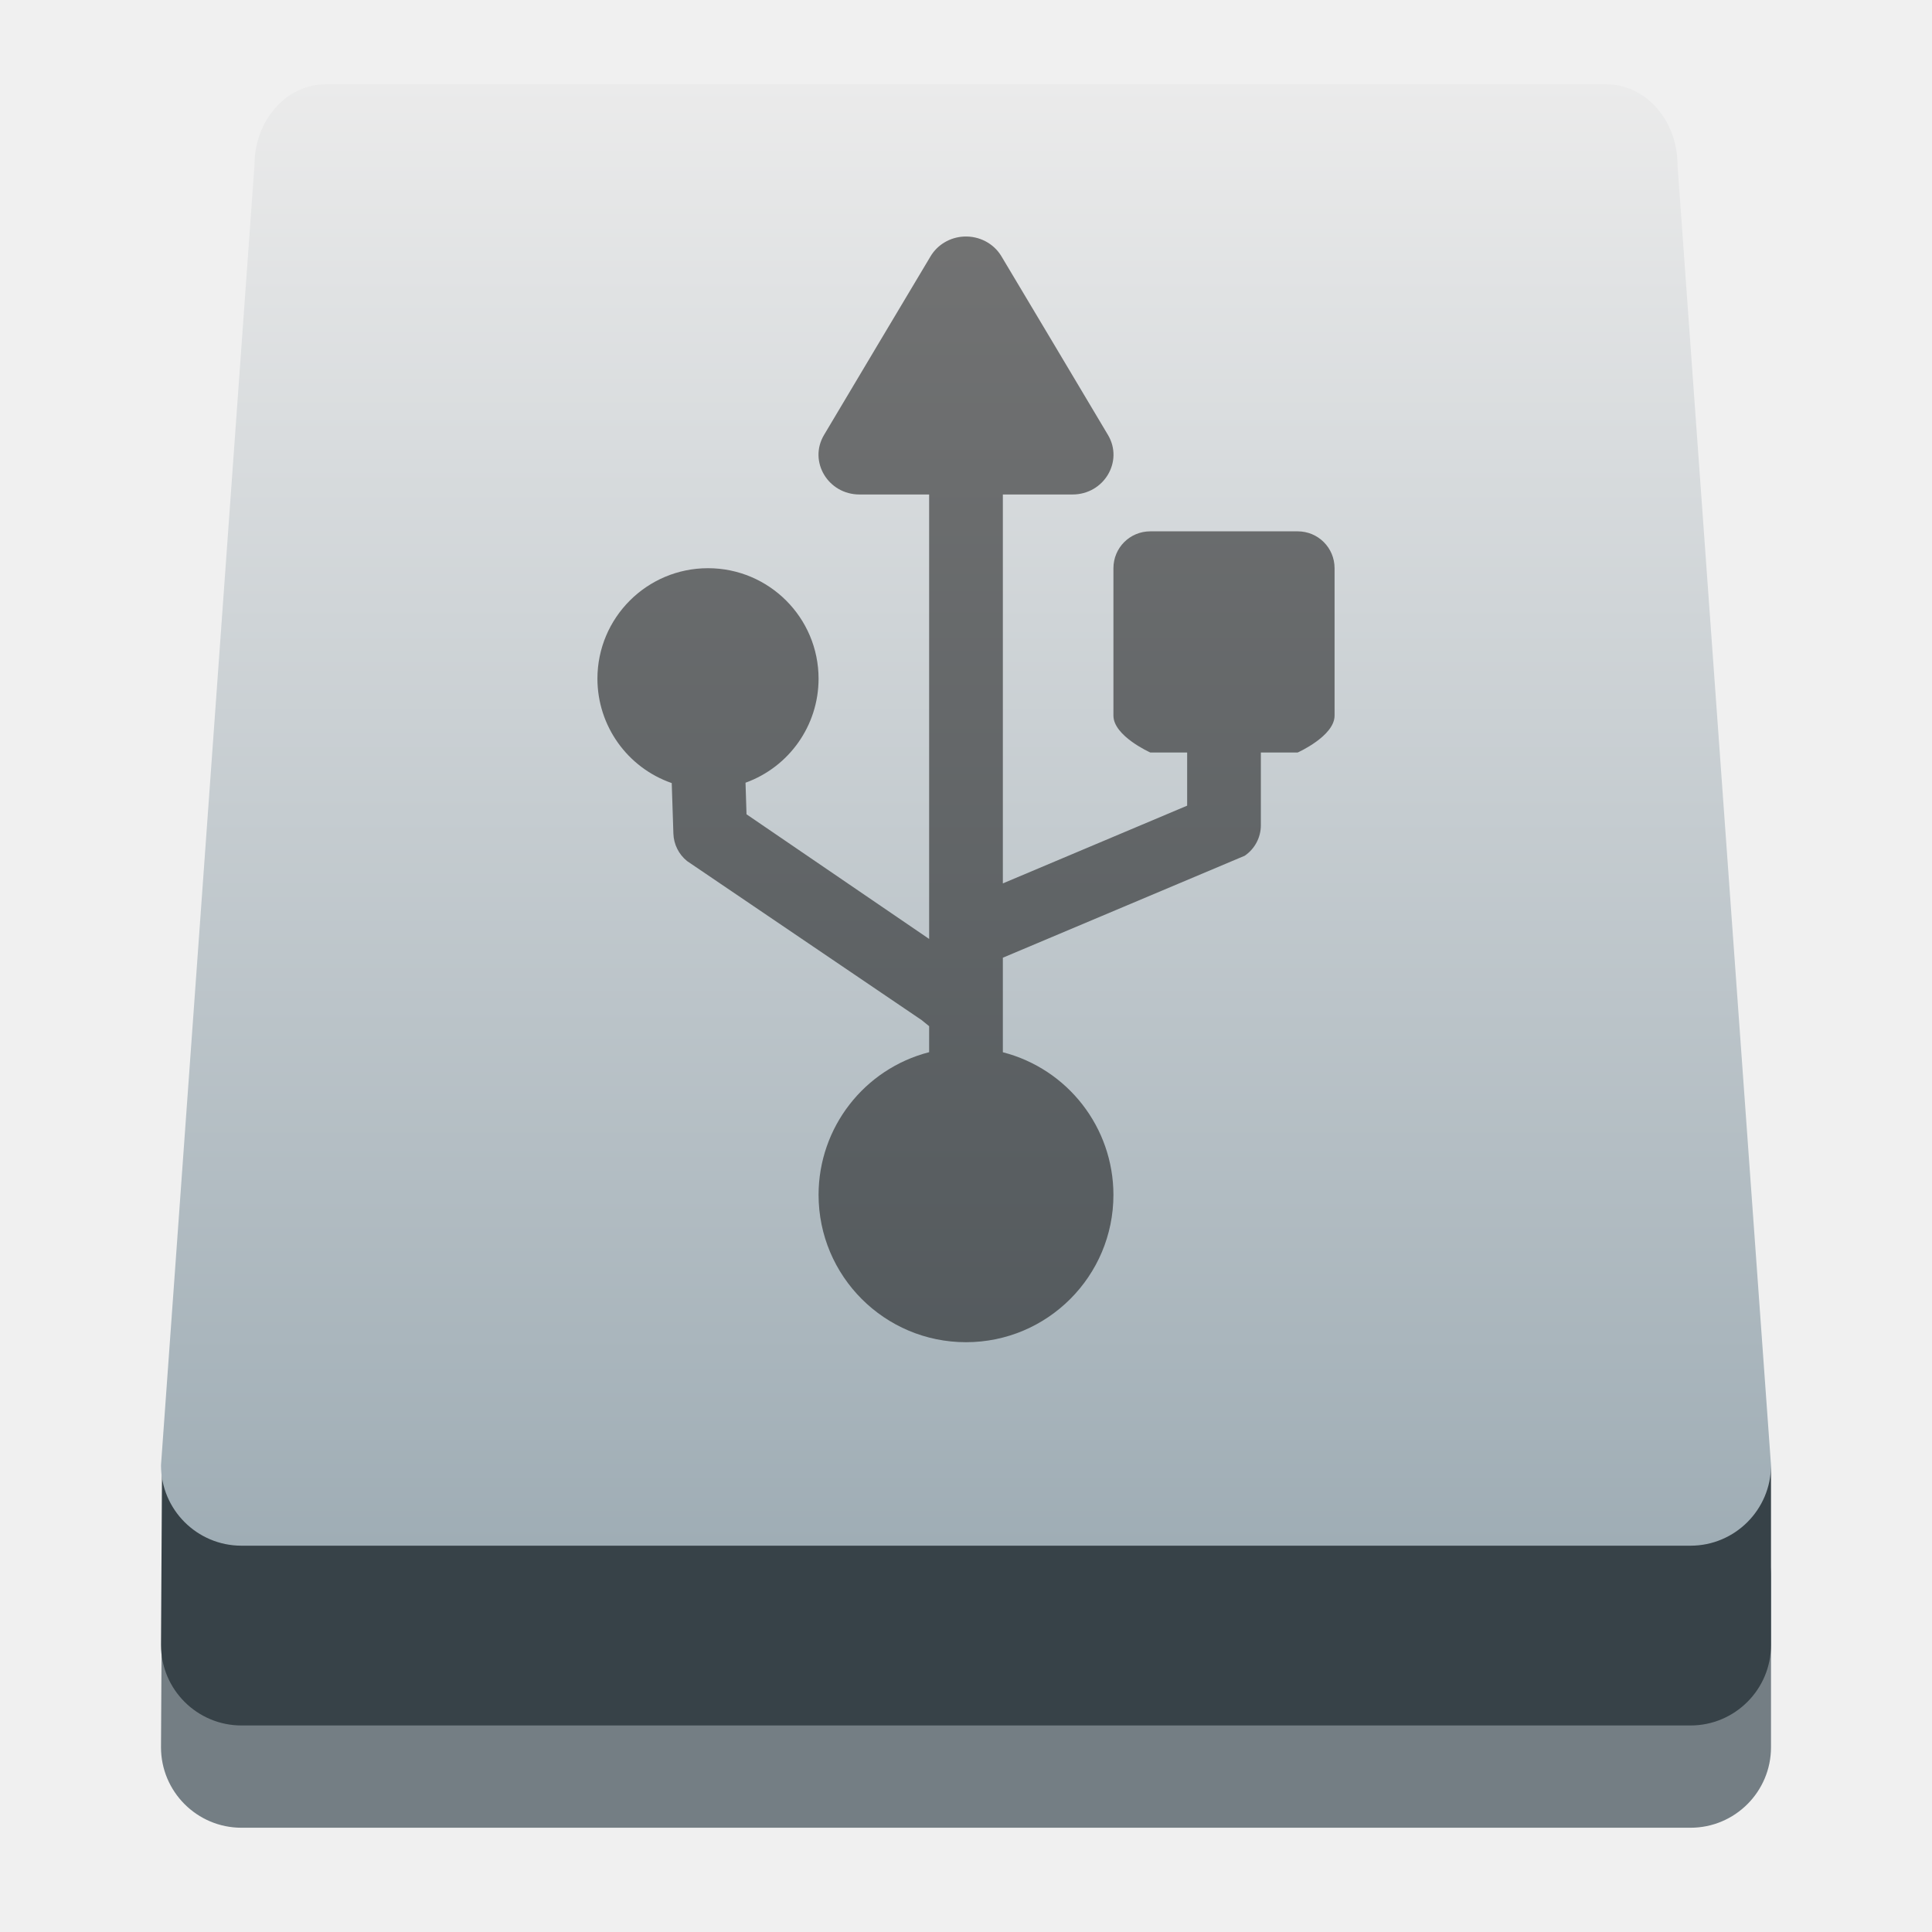
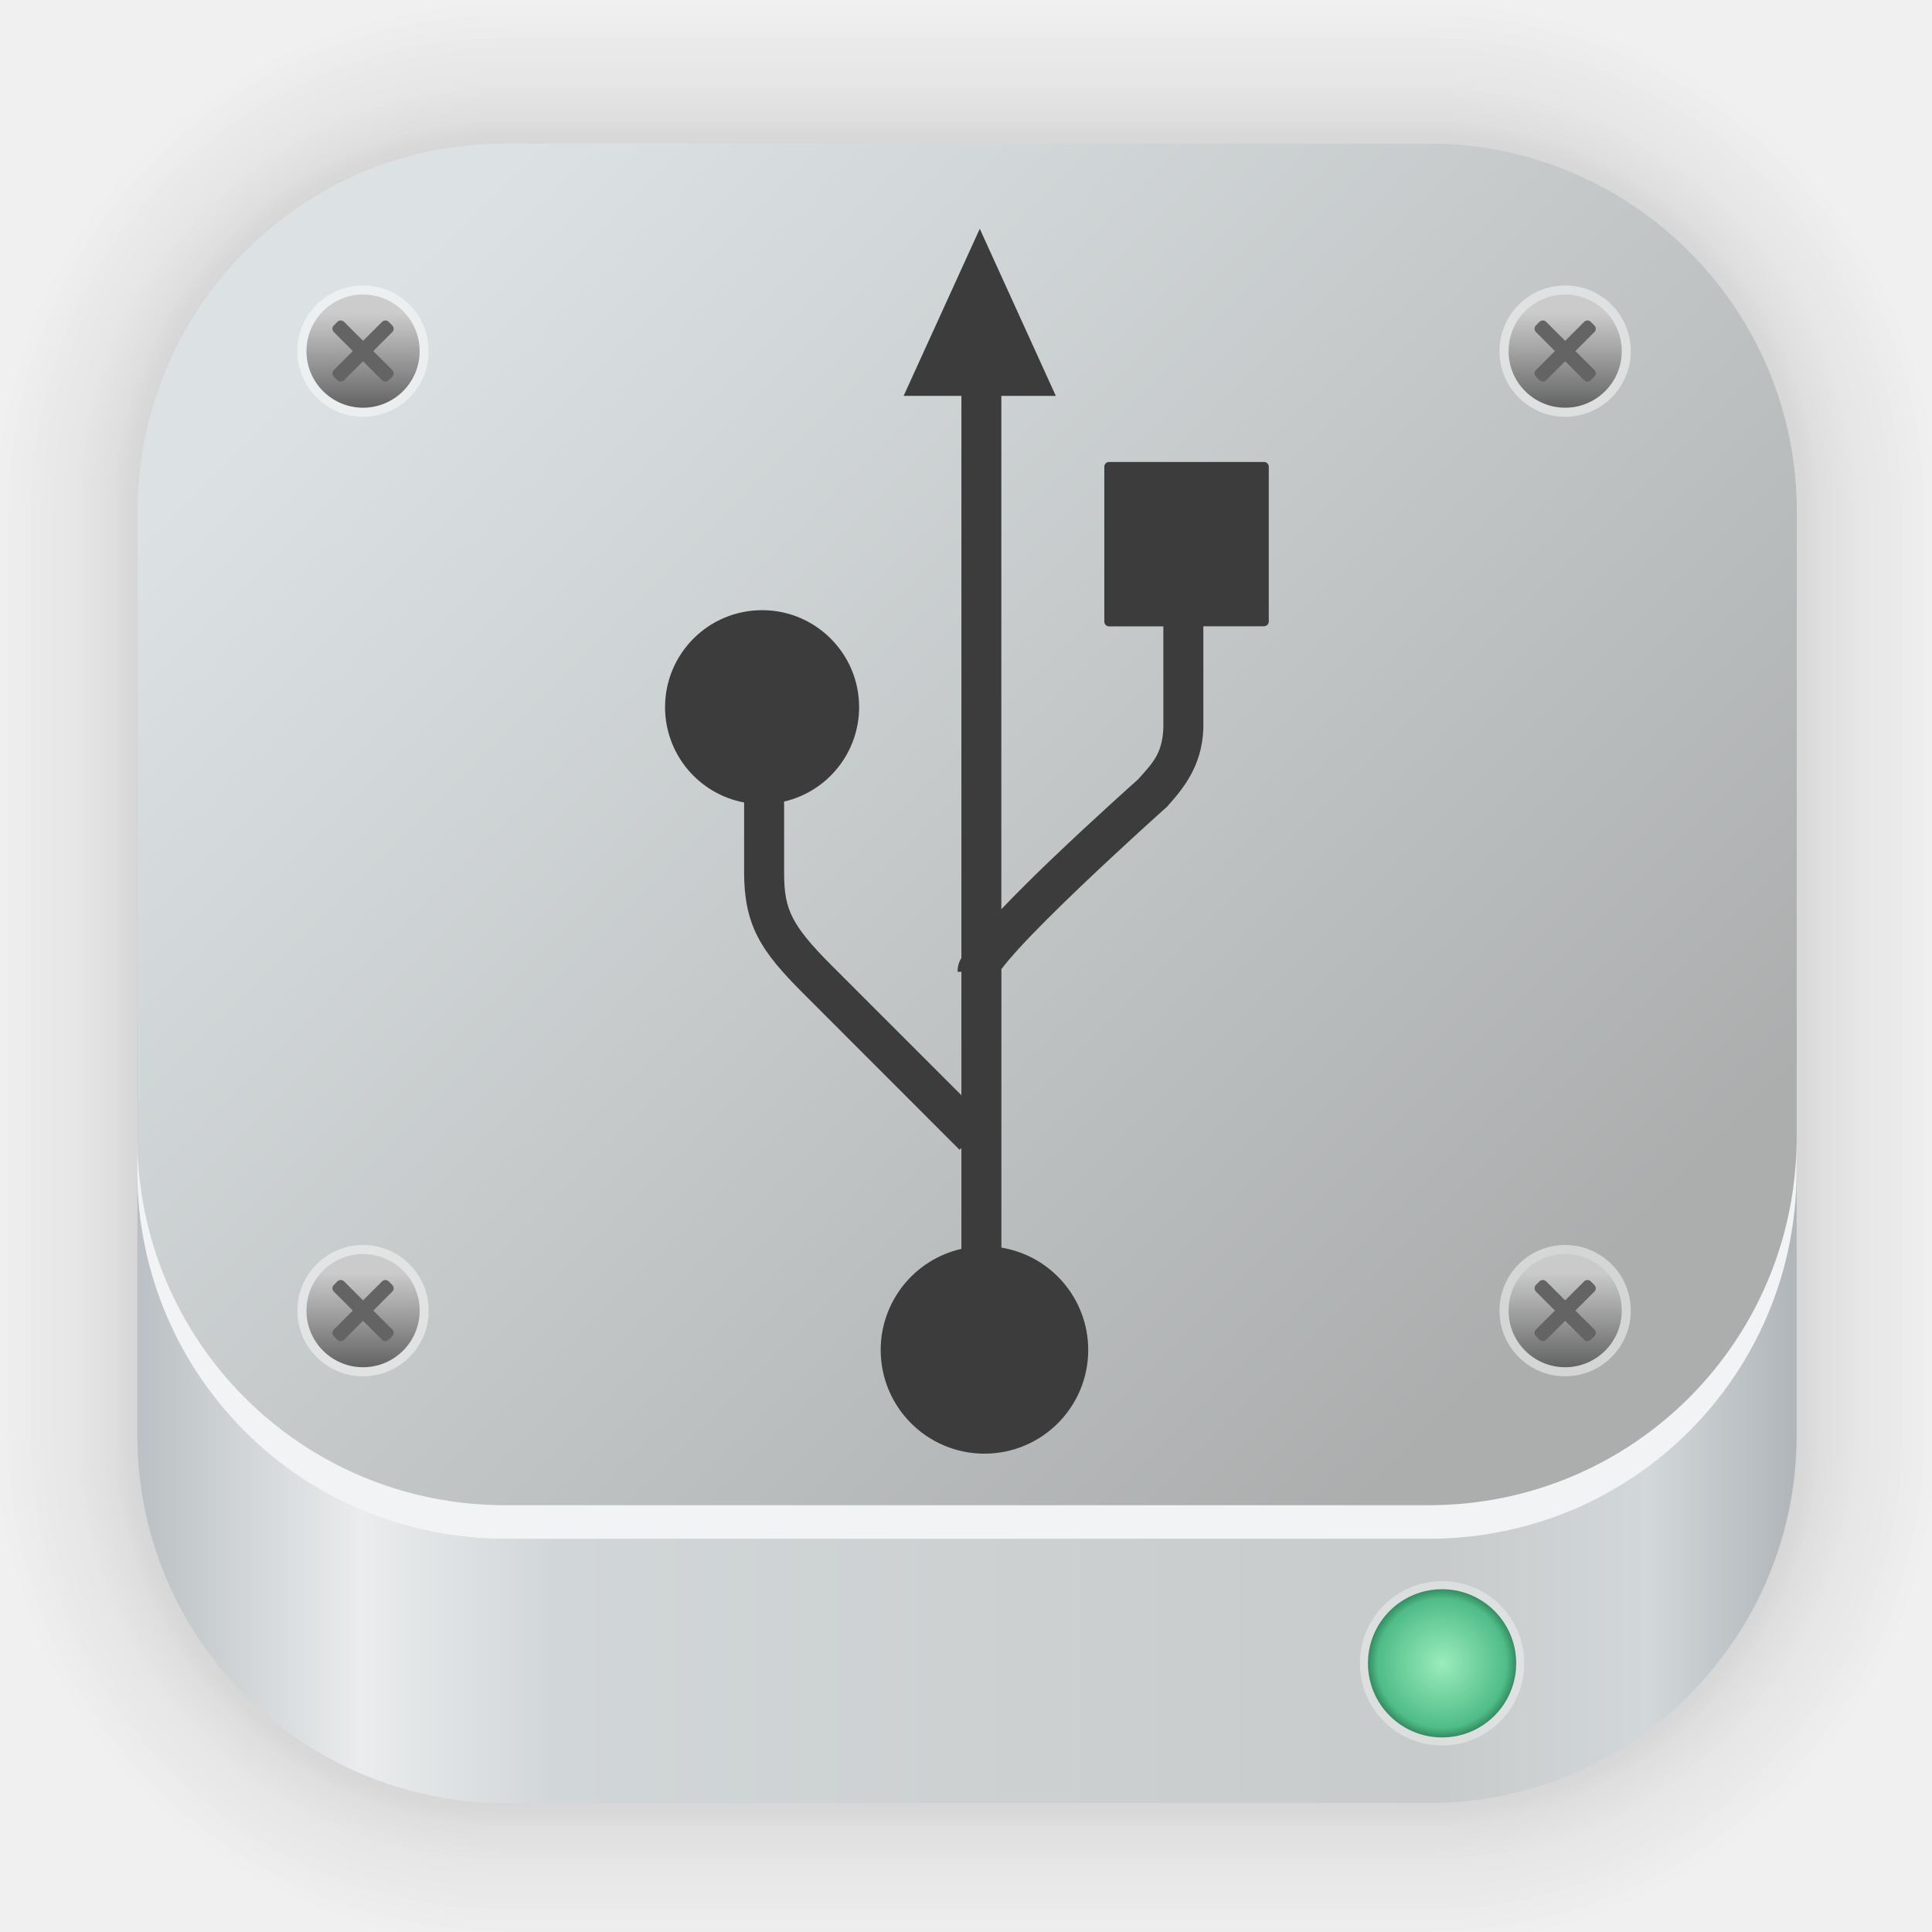
- <svg xmlns="http://www.w3.org/2000/svg" clip-rule="evenodd" fill-rule="evenodd" stroke-linejoin="round" stroke-miterlimit="2" viewBox="0 0 48 48">
-   <linearGradient id="a" x1="-40.308" x2="-4" y1="-1784" y2="-1784" gradientUnits="userSpaceOnUse">
-     <stop stop-color="#9fadb5" offset="0" />
-     <stop stop-color="#ebebeb" offset="1" />
-   </linearGradient>
-   <path transform="matrix(0 -1 -1 0 0 5.10174)" d="m-32.05-41.884c0-1.097-.896-2.116-2-2.116h-4.258c-1.104 0-2 .896-2 2v36c0 1.104.896 2 2 2l4.154-.024c1.104 0 2.104-.995 2.104-2.092z" fill="#747e84" />
-   <path transform="matrix(0 -1 -1 0 0 2.56079)" d="m-32.05-41.884c0-1.097-.896-2.116-2-2.116h-4.258c-1.104 0-2 .896-2 2v36c0 1.104.896 2 2 2l4.154-.024c1.104 0 2.104-.995 2.104-2.092z" fill="#374248" />
-   <path transform="matrix(0 -1 -1 0 0 -1.90571)" d="m-4-39.91c0-.975-.896-1.767-2-1.767l-32.308-2.323c-1.104 0-2 .896-2 2v36c0 1.104.896 2 2 2l32.308-2.323c1.104 0 2-.792 2-1.767z" fill="url(#a)" />
-   <path transform="matrix(.915708 0 0 .915708 2.023 -2.36596)" d="m23.941 9.002c-.374.019-.714.22-.902.535l-1.447 2.424-1.444 2.424c-.427.718.109 1.616.965 1.615h1.887v12.059l-4.955-3.382-.027-.857c1.188-.429 1.981-1.556 1.982-2.82 0-1.657-1.343-3-3-3s-3 1.343-3 3c.002 1.276.81 2.411 2.016 2.83l.045 1.371c.009.291.146.564.373.746l6.363 4.314.203.165v.705c-1.765.455-2.998 2.046-3 3.869 0 2.209 1.791 4 4 4s4-1.791 4-4c-.003-1.822-1.236-3.412-3-3.867v-2.565l6.561-2.766c.274-.186.439-.496.439-.828v-1.974h1s1-.446 1-1v-4c0-.554-.446-1-1-1h-4c-.554 0-1 .446-1 1v4c0 .554 1 1 1 1h1v1.443l-5 2.109v-10.552h1.887c.856.001 1.392-.897.965-1.615l-1.444-2.424-1.447-2.424c-.209-.35-.603-.556-1.02-.535z" fill-opacity=".5" fill-rule="nonzero" />
+ <svg xmlns="http://www.w3.org/2000/svg" xmlns:xlink="http://www.w3.org/1999/xlink" id="svg6" version="1.1" viewBox="0 0 33.867 33.867" height="128" width="128">
+   <defs id="defs2">
+     <linearGradient id="linearGradient1010">
+       <stop style="stop-color:#646464;stop-opacity:1" offset="0" id="stop1006" />
+       <stop style="stop-color:#c9c9c9;stop-opacity:0.929" offset="1" id="stop1008" />
+     </linearGradient>
+     <linearGradient id="linearGradient990">
+       <stop style="stop-color:#9becbc;stop-opacity:1" offset="0" id="stop986" />
+       <stop id="stop994" offset="0.873" style="stop-color:#4ebc87;stop-opacity:0.984" />
+       <stop style="stop-color:#328b5f;stop-opacity:0.984" offset="1" id="stop988" />
+     </linearGradient>
+     <linearGradient id="linearGradient975">
+       <stop style="stop-color:#dce2e4;stop-opacity:1" offset="0" id="stop971" />
+       <stop style="stop-color:#acaeae;stop-opacity:1" offset="1" id="stop973" />
+     </linearGradient>
+     <linearGradient id="linearGradient949">
+       <stop style="stop-color:#bac0c3;stop-opacity:1" offset="0" id="stop945" />
+       <stop id="stop959" offset="0.135" style="stop-color:#eaeced;stop-opacity:1" />
+       <stop id="stop957" offset="0.252" style="stop-color:#d1d6d8;stop-opacity:1" />
+       <stop id="stop955" offset="0.785" style="stop-color:#c8cbcb;stop-opacity:1" />
+       <stop id="stop953" offset="0.911" style="stop-color:#d2d7da;stop-opacity:1" />
+       <stop style="stop-color:#afb5b8;stop-opacity:1" offset="1" id="stop947" />
+     </linearGradient>
+     <linearGradient id="lgrad" x1="32" y1="32" x2="32" y2="992" gradientUnits="userSpaceOnUse" gradientTransform="translate(0,-896)">
+       <stop offset="0%" stop-color="#f8f8f8" id="stop2" />
+       <stop offset="100%" stop-color="#ccc" id="stop4" />
+     </linearGradient>
+     <radialGradient id="rgrad" x1="0%" y1="0%" x2="0%" y2="100%" fx="512" fy="494.4" cx="512" cy="512" r="440" gradientUnits="userSpaceOnUse" gradientTransform="translate(0,-896)">
+       <stop offset="0%" stop-color="#00f0ff" id="stop7" />
+       <stop offset="100%" stop-color="#0070e0" id="stop9" />
+     </radialGradient>
+     <radialGradient gradientTransform="matrix(0.03099337,0,0,0.03032562,85.19887,42.9853)" gradientUnits="userSpaceOnUse" r="440" cy="306.181" cx="523.576" fy="306.181" fx="523.576" y2="100%" x2="0%" y1="0%" x1="0%" id="rgrad-3">
+       <stop style="stop-color:#03d7e4;stop-opacity:1" id="stop7-6" stop-color="#00f0ff" offset="0%" />
+       <stop id="stop9-7" stop-color="#0070e0" offset="100%" />
+     </radialGradient>
+     <filter id="b" color-interpolation-filters="sRGB" height="1.024" width="1.024" x="-0.012" y="-0.012">
+       <feGaussianBlur stdDeviation=".475" id="feGaussianBlur7" />
+     </filter>
+     <linearGradient id="k" gradientUnits="userSpaceOnUse" x1="-350.657" x2="-376.363" y1="-73.891" y2="-319.058">
+       <stop offset="0" stop-color="#83a3d4" id="stop50" />
+       <stop offset="1" stop-color="#6bb5e3" id="stop52" />
+     </linearGradient>
+     <linearGradient id="i" gradientUnits="userSpaceOnUse" x1="-206.77" x2="10.512" y1="-12.925" y2="-156.887">
+       <stop offset="0" stop-color="#70c2bd" id="stop40" />
+       <stop offset="1" stop-color="#67c381" id="stop42" />
+     </linearGradient>
+     <linearGradient id="e" gradientUnits="userSpaceOnUse" x1="134.565" x2="148.514" y1="117.301" y2="-149.19">
+       <stop offset="0" stop-color="#faaa32" id="stop20" />
+       <stop offset="1" stop-color="#fdc22b" id="stop22" />
+     </linearGradient>
+     <linearGradient id="c" gradientUnits="userSpaceOnUse" x1="-146.054" x2="123.358" y1="144.9" y2="144.9">
+       <stop offset="0" stop-color="#a0cf63" id="stop10" />
+       <stop offset="1" stop-color="#c4da45" id="stop12" />
+     </linearGradient>
+     <linearGradient id="m" gradientUnits="userSpaceOnUse" x1="206.714" x2="28.495" y1="-12.741" y2="-150.012">
+       <stop offset="0" stop-color="#b28cc0" id="stop60" />
+       <stop offset="1" stop-color="#9a8ec4" id="stop62" />
+     </linearGradient>
+     <linearGradient id="q" gradientUnits="userSpaceOnUse" x1="189.942" x2="-19.618" y1="147.053" y2="76.406">
+       <stop offset="0" stop-color="#f48155" id="stop80" />
+       <stop offset="1" stop-color="#f16168" id="stop82" />
+     </linearGradient>
+     <linearGradient id="l" gradientUnits="userSpaceOnUse" x1="116.504" x2="21.156" y1="308.303" y2="34.18">
+       <stop offset="0" stop-color="#735194" id="stop55" />
+       <stop offset="1" stop-color="#525da3" id="stop57" />
+     </linearGradient>
+     <linearGradient id="j" gradientUnits="userSpaceOnUse" x1="30.131" x2="123.328" y1="111.502" y2="-107.167">
+       <stop offset="0" stop-color="#416db9" id="stop45" />
+       <stop offset="1" stop-color="#337e8d" id="stop47" />
+     </linearGradient>
+     <linearGradient id="h" gradientUnits="userSpaceOnUse" x1="-103.67" x2="205.551" y1="133.122" y2="0.072">
+       <stop offset="0" stop-color="#2e9274" id="stop35" />
+       <stop offset="1" stop-color="#469d3c" id="stop37" />
+     </linearGradient>
+     <linearGradient id="f" gradientUnits="userSpaceOnUse" x1="26.978" x2="146.81" y1="120.227" y2="-100.49">
+       <stop offset="0" stop-color="#ec4001" id="stop25" />
+       <stop offset="1" stop-color="#fb6f01" id="stop27" />
+     </linearGradient>
+     <linearGradient id="d" gradientUnits="userSpaceOnUse" x1="-14.299" x2="309.397" y1="73.5" y2="73.5">
+       <stop offset="0" stop-color="#58a920" id="stop15" />
+       <stop offset="1" stop-color="#98b811" id="stop17" />
+     </linearGradient>
+     <linearGradient id="o" gradientUnits="userSpaceOnUse" x1="-123.119" x2="145.987" y1="144.897" y2="144.897">
+       <stop offset="0" stop-color="#d287af" id="stop70" />
+       <stop offset="1" stop-color="#e07993" id="stop72" />
+     </linearGradient>
+     <linearGradient id="p" gradientUnits="userSpaceOnUse" x1="-205.78" x2="117.819" y1="-71.696" y2="-71.696">
+       <stop offset="0" stop-color="#bd090f" id="stop75" />
+       <stop offset="1" stop-color="#e11f07" id="stop77" />
+     </linearGradient>
+     <linearGradient id="n" gradientUnits="userSpaceOnUse" x1="0.176" x2="-308.72" y1="-14.583" y2="-143.711">
+       <stop offset="0" stop-color="#c23857" id="stop65" />
+       <stop offset="1" stop-color="#914475" id="stop67" />
+     </linearGradient>
+     <linearGradient id="g" gradientUnits="userSpaceOnUse" x1="41.41" x2="117.317" y1="108.525" y2="319.108">
+       <stop offset="0" stop-color="#e69e08" id="stop30" />
+       <stop offset="1" stop-color="#cbc507" id="stop32" />
+     </linearGradient>
+     <linearGradient xlink:href="#linearGradient949" id="linearGradient951" x1="2.407" y1="17.062" x2="31.494" y2="17.062" gradientUnits="userSpaceOnUse" />
+     <linearGradient xlink:href="#linearGradient975" id="linearGradient977" x1="6.281" y1="5.487" x2="25.549" y2="24.755" gradientUnits="userSpaceOnUse" />
+     <radialGradient xlink:href="#linearGradient990" id="radialGradient992" cx="24.545" cy="29.496" fx="24.545" fy="29.496" r="1.299" gradientUnits="userSpaceOnUse" gradientTransform="translate(0.02505684,-0.00835228)" />
+     <linearGradient xlink:href="#linearGradient1010" id="linearGradient1012" x1="27.756" y1="23.969" x2="27.756" y2="22.332" gradientUnits="userSpaceOnUse" />
+     <linearGradient xlink:href="#linearGradient1010" id="linearGradient1041" gradientUnits="userSpaceOnUse" x1="27.756" y1="23.969" x2="27.756" y2="22.332" />
+     <linearGradient xlink:href="#linearGradient1010" id="linearGradient1063" gradientUnits="userSpaceOnUse" x1="27.756" y1="23.969" x2="27.756" y2="22.332" />
+     <linearGradient xlink:href="#linearGradient1010" id="linearGradient1065" gradientUnits="userSpaceOnUse" x1="27.756" y1="23.969" x2="27.756" y2="22.332" />
+   </defs>
+   <g id="layer1">
+     <g style="opacity:0.297" transform="matrix(0.9757321,0,0,0.9757321,-65.74838,-37.20309)" id="g1702">
+       <rect ry="6.61" rx="6.61" y="40.71" x="69.84" height="29.811" width="29.811" id="rect1634" style="fill:none;fill-opacity:1;stroke:#000000;stroke-width:0.1;stroke-linecap:round;stroke-linejoin:round;stroke-miterlimit:4;stroke-dasharray:none;stroke-opacity:0.02" />
+       <rect style="fill:none;fill-opacity:1;stroke:#000000;stroke-width:0.2;stroke-linecap:round;stroke-linejoin:round;stroke-miterlimit:4;stroke-dasharray:none;stroke-opacity:0.02" id="rect1638" width="29.811" height="29.811" x="69.84" y="40.71" rx="6.61" ry="6.61" />
+       <rect ry="6.61" rx="6.61" y="40.71" x="69.84" height="29.811" width="29.811" id="rect1640" style="fill:none;fill-opacity:1;stroke:#000000;stroke-width:0.3;stroke-linecap:round;stroke-linejoin:round;stroke-miterlimit:4;stroke-dasharray:none;stroke-opacity:0.02" />
+       <rect style="fill:none;fill-opacity:1;stroke:#000000;stroke-width:0.4;stroke-linecap:round;stroke-linejoin:round;stroke-miterlimit:4;stroke-dasharray:none;stroke-opacity:0.02" id="rect1642" width="29.811" height="29.811" x="69.84" y="40.71" rx="6.61" ry="6.61" />
+       <rect ry="6.61" rx="6.61" y="40.71" x="69.84" height="29.811" width="29.811" id="rect1644" style="fill:none;fill-opacity:1;stroke:#000000;stroke-width:0.5;stroke-linecap:round;stroke-linejoin:round;stroke-miterlimit:4;stroke-dasharray:none;stroke-opacity:0.02" />
+       <rect style="fill:none;fill-opacity:1;stroke:#000000;stroke-width:0.6;stroke-linecap:round;stroke-linejoin:round;stroke-miterlimit:4;stroke-dasharray:none;stroke-opacity:0.02" id="rect1646" width="29.811" height="29.811" x="69.84" y="40.71" rx="6.61" ry="6.61" />
+       <rect ry="6.61" rx="6.61" y="40.71" x="69.84" height="29.811" width="29.811" id="rect1648" style="fill:none;fill-opacity:1;stroke:#000000;stroke-width:0.7;stroke-linecap:round;stroke-linejoin:round;stroke-miterlimit:4;stroke-dasharray:none;stroke-opacity:0.02" />
+       <rect style="fill:none;fill-opacity:1;stroke:#000000;stroke-width:0.8;stroke-linecap:round;stroke-linejoin:round;stroke-miterlimit:4;stroke-dasharray:none;stroke-opacity:0.02" id="rect1650" width="29.811" height="29.811" x="69.84" y="40.71" rx="6.61" ry="6.61" />
+       <rect ry="6.61" rx="6.61" y="40.71" x="69.84" height="29.811" width="29.811" id="rect1652" style="fill:none;fill-opacity:1;stroke:#000000;stroke-width:1;stroke-linecap:round;stroke-linejoin:round;stroke-miterlimit:4;stroke-dasharray:none;stroke-opacity:0.02" />
+       <rect style="fill:none;fill-opacity:1;stroke:#000000;stroke-width:1.2;stroke-linecap:round;stroke-linejoin:round;stroke-miterlimit:4;stroke-dasharray:none;stroke-opacity:0.02" id="rect1654" width="29.811" height="29.811" x="69.84" y="40.71" rx="6.61" ry="6.61" />
+       <rect ry="6.61" rx="6.61" y="40.71" x="69.84" height="29.811" width="29.811" id="rect1656" style="fill:none;fill-opacity:1;stroke:#000000;stroke-width:1.4;stroke-linecap:round;stroke-linejoin:round;stroke-miterlimit:4;stroke-dasharray:none;stroke-opacity:0.02" />
+       <rect style="fill:none;fill-opacity:1;stroke:#000000;stroke-width:1.6;stroke-linecap:round;stroke-linejoin:round;stroke-miterlimit:4;stroke-dasharray:none;stroke-opacity:0.02" id="rect1658" width="29.811" height="29.811" x="69.84" y="40.71" rx="6.61" ry="6.61" />
+       <rect ry="6.61" rx="6.61" y="40.71" x="69.84" height="29.811" width="29.811" id="rect1660" style="fill:none;fill-opacity:1;stroke:#000000;stroke-width:1.8;stroke-linecap:round;stroke-linejoin:round;stroke-miterlimit:4;stroke-dasharray:none;stroke-opacity:0.02" />
+       <rect style="fill:none;fill-opacity:1;stroke:#000000;stroke-width:2;stroke-linecap:round;stroke-linejoin:round;stroke-miterlimit:4;stroke-dasharray:none;stroke-opacity:0.02" id="rect1662" width="29.811" height="29.811" x="69.84" y="40.71" rx="6.61" ry="6.61" />
+       <rect ry="6.61" rx="6.61" y="40.71" x="69.84" height="29.811" width="29.811" id="rect1664" style="fill:none;fill-opacity:1;stroke:#000000;stroke-width:2.2;stroke-linecap:round;stroke-linejoin:round;stroke-miterlimit:4;stroke-dasharray:none;stroke-opacity:0.02" />
+       <rect style="fill:none;fill-opacity:1;stroke:#000000;stroke-width:2.6;stroke-linecap:round;stroke-linejoin:round;stroke-miterlimit:4;stroke-dasharray:none;stroke-opacity:0.02" id="rect1666" width="29.811" height="29.811" x="69.84" y="40.71" rx="6.61" ry="6.61" />
+       <rect ry="6.61" rx="6.61" y="40.71" x="69.84" height="29.811" width="29.811" id="rect1668" style="fill:none;fill-opacity:1;stroke:#000000;stroke-width:3;stroke-linecap:round;stroke-linejoin:round;stroke-miterlimit:4;stroke-dasharray:none;stroke-opacity:0.02" />
+       <rect style="fill:none;fill-opacity:1;stroke:#000000;stroke-width:3.4;stroke-linecap:round;stroke-linejoin:round;stroke-miterlimit:4;stroke-dasharray:none;stroke-opacity:0.02" id="rect1670" width="29.811" height="29.811" x="69.84" y="40.71" rx="6.61" ry="6.61" />
+       <rect ry="6.61" rx="6.61" y="40.71" x="69.84" height="29.811" width="29.811" id="rect1672" style="fill:none;fill-opacity:1;stroke:#000000;stroke-width:3.8;stroke-linecap:round;stroke-linejoin:round;stroke-miterlimit:4;stroke-dasharray:none;stroke-opacity:0.02" />
+       <rect style="fill:none;fill-opacity:1;stroke:#000000;stroke-width:4.2;stroke-linecap:round;stroke-linejoin:round;stroke-miterlimit:4;stroke-dasharray:none;stroke-opacity:0.02" id="rect1674" width="29.811" height="29.811" x="69.84" y="40.71" rx="6.61" ry="6.61" />
+       <rect ry="6.61" rx="6.61" y="40.71" x="69.84" height="29.811" width="29.811" id="rect1676" style="fill:none;fill-opacity:1;stroke:#000000;stroke-width:4.6;stroke-linecap:round;stroke-linejoin:round;stroke-miterlimit:4;stroke-dasharray:none;stroke-opacity:0.02" />
+       <rect style="fill:none;fill-opacity:1;stroke:#000000;stroke-width:5;stroke-linecap:round;stroke-linejoin:round;stroke-miterlimit:4;stroke-dasharray:none;stroke-opacity:0.02" id="rect1678" width="29.811" height="29.811" x="69.84" y="40.71" rx="6.61" ry="6.61" />
+     </g>
+     <rect ry="6.449" rx="6.449" y="2.519" x="2.407" height="29.087" width="29.087" id="rect849" style="fill:url(#linearGradient951);fill-opacity:1;stroke-width:2.688;stroke-linecap:round;stroke-linejoin:round" />
+     <rect style="fill:url(#linearGradient977);fill-opacity:1;stroke-width:2.688;stroke-linecap:round;stroke-linejoin:round" id="rect969" width="29.087" height="24.457" x="2.407" y="2.519" rx="6.449" ry="6.449" />
+     <path style="fill:#f1f3f4;fill-opacity:1;stroke-width:10.158;stroke-linecap:round;stroke-linejoin:round" d="M 9.096 75.348 L 9.096 77.58 C 9.096 91.084 19.966 101.955 33.471 101.955 L 94.656 101.955 C 108.16 101.955 119.033 91.084 119.033 77.58 L 119.033 75.348 C 119.033 88.852 108.16 99.725 94.656 99.725 L 33.471 99.725 C 19.966 99.725 9.096 88.852 9.096 75.348 z " transform="scale(0.2645833)" id="rect979" />
+     <g id="g1002" transform="translate(0.7087053,-0.3307292)">
+       <circle style="opacity:1;fill:#ffffff;fill-opacity:0.364;fill-rule:evenodd;stroke:none;stroke-width:0.887;stroke-linecap:round;stroke-linejoin:round;stroke-miterlimit:4;stroke-dasharray:none;stroke-dashoffset:0;stroke-opacity:1" id="circle996" cx="24.57" cy="29.488" r="1.441" />
+       <circle r="1.299" cy="29.488" cx="24.57" id="path984" style="opacity:1;fill:url(#radialGradient992);fill-opacity:1;fill-rule:evenodd;stroke:none;stroke-width:0.8;stroke-linecap:round;stroke-linejoin:round;stroke-miterlimit:4;stroke-dasharray:none;stroke-dashoffset:0;stroke-opacity:1" />
+     </g>
+     <g id="g1029">
+       <circle style="opacity:1;fill:#ffffff;fill-opacity:0.478;fill-rule:evenodd;stroke:none;stroke-width:0.928;stroke-linecap:round;stroke-linejoin:round;stroke-miterlimit:4;stroke-dasharray:none;stroke-dashoffset:0;stroke-opacity:1" id="circle1019" cx="27.436" cy="22.975" r="1.151" />
+       <g transform="translate(-0.1085758,-0.02505684)" id="g1023">
+         <circle style="opacity:1;fill:url(#linearGradient1012);fill-opacity:1;fill-rule:evenodd;stroke:none;stroke-width:0.8;stroke-linecap:round;stroke-linejoin:round;stroke-miterlimit:4;stroke-dasharray:none;stroke-dashoffset:0;stroke-opacity:1" id="path1004" cx="27.545" cy="23" r="0.992" />
+         <path style="opacity:1;fill:#646464;fill-opacity:1;fill-rule:evenodd;stroke:none;stroke-width:1.216;stroke-linecap:round;stroke-linejoin:round;stroke-miterlimit:4;stroke-dasharray:none;stroke-dashoffset:0;stroke-opacity:1" d="m 27.032,22.55 c -0.032,0.032 -0.032,0.084 5.6e-4,0.116 l 0.333,0.333 -0.333,0.333 c -0.032,0.032 -0.033,0.084 -5.6e-4,0.116 l 0.063,0.063 c 0.032,0.032 0.085,0.032 0.117,0 l 0.333,-0.333 0.333,0.333 c 0.032,0.032 0.083,0.032 0.116,0 l 0.063,-0.063 c 0.032,-0.032 0.033,-0.084 5.6e-4,-0.116 l -0.333,-0.333 0.333,-0.333 c 0.032,-0.032 0.032,-0.084 -5.6e-4,-0.116 l -0.063,-0.063 c -0.032,-0.032 -0.083,-0.032 -0.116,0 l -0.333,0.333 -0.333,-0.333 c -0.032,-0.032 -0.085,-0.032 -0.117,0 z" id="rect1014" />
+       </g>
+     </g>
+     <g id="g1039" transform="translate(-21.07217)">
+       <circle r="1.151" cy="22.975" cx="27.436" id="circle1031" style="opacity:1;fill:#ffffff;fill-opacity:0.478;fill-rule:evenodd;stroke:none;stroke-width:0.928;stroke-linecap:round;stroke-linejoin:round;stroke-miterlimit:4;stroke-dasharray:none;stroke-dashoffset:0;stroke-opacity:1" />
+       <g id="g1037" transform="translate(-0.1085758,-0.02505684)">
+         <circle r="0.992" cy="23" cx="27.545" id="circle1033" style="opacity:1;fill:url(#linearGradient1041);fill-opacity:1;fill-rule:evenodd;stroke:none;stroke-width:0.8;stroke-linecap:round;stroke-linejoin:round;stroke-miterlimit:4;stroke-dasharray:none;stroke-dashoffset:0;stroke-opacity:1" />
+         <path id="path1035" d="m 27.032,22.55 c -0.032,0.032 -0.032,0.084 5.6e-4,0.116 l 0.333,0.333 -0.333,0.333 c -0.032,0.032 -0.033,0.084 -5.6e-4,0.116 l 0.063,0.063 c 0.032,0.032 0.085,0.032 0.117,0 l 0.333,-0.333 0.333,0.333 c 0.032,0.032 0.083,0.032 0.116,0 l 0.063,-0.063 c 0.032,-0.032 0.033,-0.084 5.6e-4,-0.116 l -0.333,-0.333 0.333,-0.333 c 0.032,-0.032 0.032,-0.084 -5.6e-4,-0.116 l -0.063,-0.063 c -0.032,-0.032 -0.083,-0.032 -0.116,0 l -0.333,0.333 -0.333,-0.333 c -0.032,-0.032 -0.085,-0.032 -0.117,0 z" style="opacity:1;fill:#646464;fill-opacity:1;fill-rule:evenodd;stroke:none;stroke-width:1.216;stroke-linecap:round;stroke-linejoin:round;stroke-miterlimit:4;stroke-dasharray:none;stroke-dashoffset:0;stroke-opacity:1" />
+       </g>
+     </g>
+     <g id="g1051" transform="translate(0,-16.81994)">
+       <circle r="1.151" cy="22.975" cx="27.436" id="circle1043" style="opacity:1;fill:#ffffff;fill-opacity:0.478;fill-rule:evenodd;stroke:none;stroke-width:0.928;stroke-linecap:round;stroke-linejoin:round;stroke-miterlimit:4;stroke-dasharray:none;stroke-dashoffset:0;stroke-opacity:1" />
+       <g id="g1049" transform="translate(-0.1085758,-0.02505684)">
+         <circle r="0.992" cy="23" cx="27.545" id="circle1045" style="opacity:1;fill:url(#linearGradient1063);fill-opacity:1;fill-rule:evenodd;stroke:none;stroke-width:0.8;stroke-linecap:round;stroke-linejoin:round;stroke-miterlimit:4;stroke-dasharray:none;stroke-dashoffset:0;stroke-opacity:1" />
+         <path id="path1047" d="m 27.032,22.55 c -0.032,0.032 -0.032,0.084 5.6e-4,0.116 l 0.333,0.333 -0.333,0.333 c -0.032,0.032 -0.033,0.084 -5.6e-4,0.116 l 0.063,0.063 c 0.032,0.032 0.085,0.032 0.117,0 l 0.333,-0.333 0.333,0.333 c 0.032,0.032 0.083,0.032 0.116,0 l 0.063,-0.063 c 0.032,-0.032 0.033,-0.084 5.6e-4,-0.116 l -0.333,-0.333 0.333,-0.333 c 0.032,-0.032 0.032,-0.084 -5.6e-4,-0.116 l -0.063,-0.063 c -0.032,-0.032 -0.083,-0.032 -0.116,0 l -0.333,0.333 -0.333,-0.333 c -0.032,-0.032 -0.085,-0.032 -0.117,0 z" style="opacity:1;fill:#646464;fill-opacity:1;fill-rule:evenodd;stroke:none;stroke-width:1.216;stroke-linecap:round;stroke-linejoin:round;stroke-miterlimit:4;stroke-dasharray:none;stroke-dashoffset:0;stroke-opacity:1" />
+       </g>
+     </g>
+     <g transform="translate(-21.07217,-16.81994)" id="g1061">
+       <circle style="opacity:1;fill:#ffffff;fill-opacity:0.478;fill-rule:evenodd;stroke:none;stroke-width:0.928;stroke-linecap:round;stroke-linejoin:round;stroke-miterlimit:4;stroke-dasharray:none;stroke-dashoffset:0;stroke-opacity:1" id="circle1053" cx="27.436" cy="22.975" r="1.151" />
+       <g transform="translate(-0.1085758,-0.02505684)" id="g1059">
+         <circle style="opacity:1;fill:url(#linearGradient1065);fill-opacity:1;fill-rule:evenodd;stroke:none;stroke-width:0.8;stroke-linecap:round;stroke-linejoin:round;stroke-miterlimit:4;stroke-dasharray:none;stroke-dashoffset:0;stroke-opacity:1" id="circle1055" cx="27.545" cy="23" r="0.992" />
+         <path style="opacity:1;fill:#646464;fill-opacity:1;fill-rule:evenodd;stroke:none;stroke-width:1.216;stroke-linecap:round;stroke-linejoin:round;stroke-miterlimit:4;stroke-dasharray:none;stroke-dashoffset:0;stroke-opacity:1" d="m 27.032,22.55 c -0.032,0.032 -0.032,0.084 5.6e-4,0.116 l 0.333,0.333 -0.333,0.333 c -0.032,0.032 -0.033,0.084 -5.6e-4,0.116 l 0.063,0.063 c 0.032,0.032 0.085,0.032 0.117,0 l 0.333,-0.333 0.333,0.333 c 0.032,0.032 0.083,0.032 0.116,0 l 0.063,-0.063 c 0.032,-0.032 0.033,-0.084 5.6e-4,-0.116 l -0.333,-0.333 0.333,-0.333 c 0.032,-0.032 0.032,-0.084 -5.6e-4,-0.116 l -0.063,-0.063 c -0.032,-0.032 -0.083,-0.032 -0.116,0 l -0.333,0.333 -0.333,-0.333 c -0.032,-0.032 -0.085,-0.032 -0.117,0 z" id="path1057" />
+       </g>
+     </g>
+     <path style="color:#000000;font-style:normal;font-variant:normal;font-weight:normal;font-stretch:normal;font-size:medium;line-height:normal;font-family:sans-serif;font-variant-ligatures:normal;font-variant-position:normal;font-variant-caps:normal;font-variant-numeric:normal;font-variant-alternates:normal;font-feature-settings:normal;text-indent:0;text-align:start;text-decoration:none;text-decoration-line:none;text-decoration-style:solid;text-decoration-color:#000000;letter-spacing:normal;word-spacing:normal;text-transform:none;writing-mode:lr-tb;direction:ltr;text-orientation:mixed;dominant-baseline:auto;baseline-shift:baseline;text-anchor:start;white-space:normal;shape-padding:0;clip-rule:nonzero;display:inline;overflow:visible;visibility:visible;opacity:1;isolation:auto;mix-blend-mode:normal;color-interpolation:sRGB;color-interpolation-filters:linearRGB;solid-color:#000000;solid-opacity:1;vector-effect:none;fill:#3c3c3c;fill-opacity:1;fill-rule:nonzero;stroke:none;stroke-width:0.7;stroke-linecap:butt;stroke-linejoin:miter;stroke-miterlimit:4;stroke-dasharray:none;stroke-dashoffset:0;stroke-opacity:1;color-rendering:auto;image-rendering:auto;shape-rendering:auto;text-rendering:auto;enable-background:accumulate" d="m 17.175,4.01 -1.335,2.93 h 1.013 v 9.851 c -0.033,0.06 -0.067,0.122 -0.067,0.245 h 0.067 v 2.163 l -2.276,-2.276 c -0.353,-0.353 -0.56,-0.602 -0.675,-0.826 -0.115,-0.224 -0.157,-0.437 -0.157,-0.797 v -1.249 a 1.701,1.701 0 0 0 1.315,-1.654 1.701,1.701 0 0 0 -1.701,-1.701 1.701,1.701 0 0 0 -1.701,1.701 1.701,1.701 0 0 0 1.386,1.67 v 1.232 c 0,0.423 0.064,0.782 0.236,1.117 0.172,0.335 0.432,0.629 0.803,1 l 2.738,2.74 0.032,-0.032 v 1.768 a 1.819,1.819 0 0 0 -1.415,1.771 1.819,1.819 0 0 0 1.819,1.819 1.819,1.819 0 0 0 1.819,-1.819 1.819,1.819 0 0 0 -1.522,-1.793 v -4.881 c 0.071,-0.096 0.183,-0.227 0.32,-0.377 0.279,-0.303 0.66,-0.68 1.041,-1.045 0.763,-0.729 1.527,-1.412 1.527,-1.412 l 0.016,-0.013 0.011,-0.014 c 0.269,-0.3 0.603,-0.701 0.625,-1.357 v -0.006 -1.787 h 1.063 c 0.046,0 0.084,-0.037 0.084,-0.084 V 8.181 c 0,-0.046 -0.037,-0.083 -0.084,-0.083 h -2.715 c -0.046,0 -0.084,0.037 -0.084,0.083 v 2.715 c 0,0.046 0.037,0.084 0.084,0.084 h 0.951 v 1.774 c -0.016,0.451 -0.18,0.614 -0.445,0.91 -0.029,0.025 -0.758,0.674 -1.518,1.4 -0.312,0.298 -0.612,0.597 -0.877,0.874 V 6.94 h 0.955 z" id="path1067" />
+   </g>
</svg>
